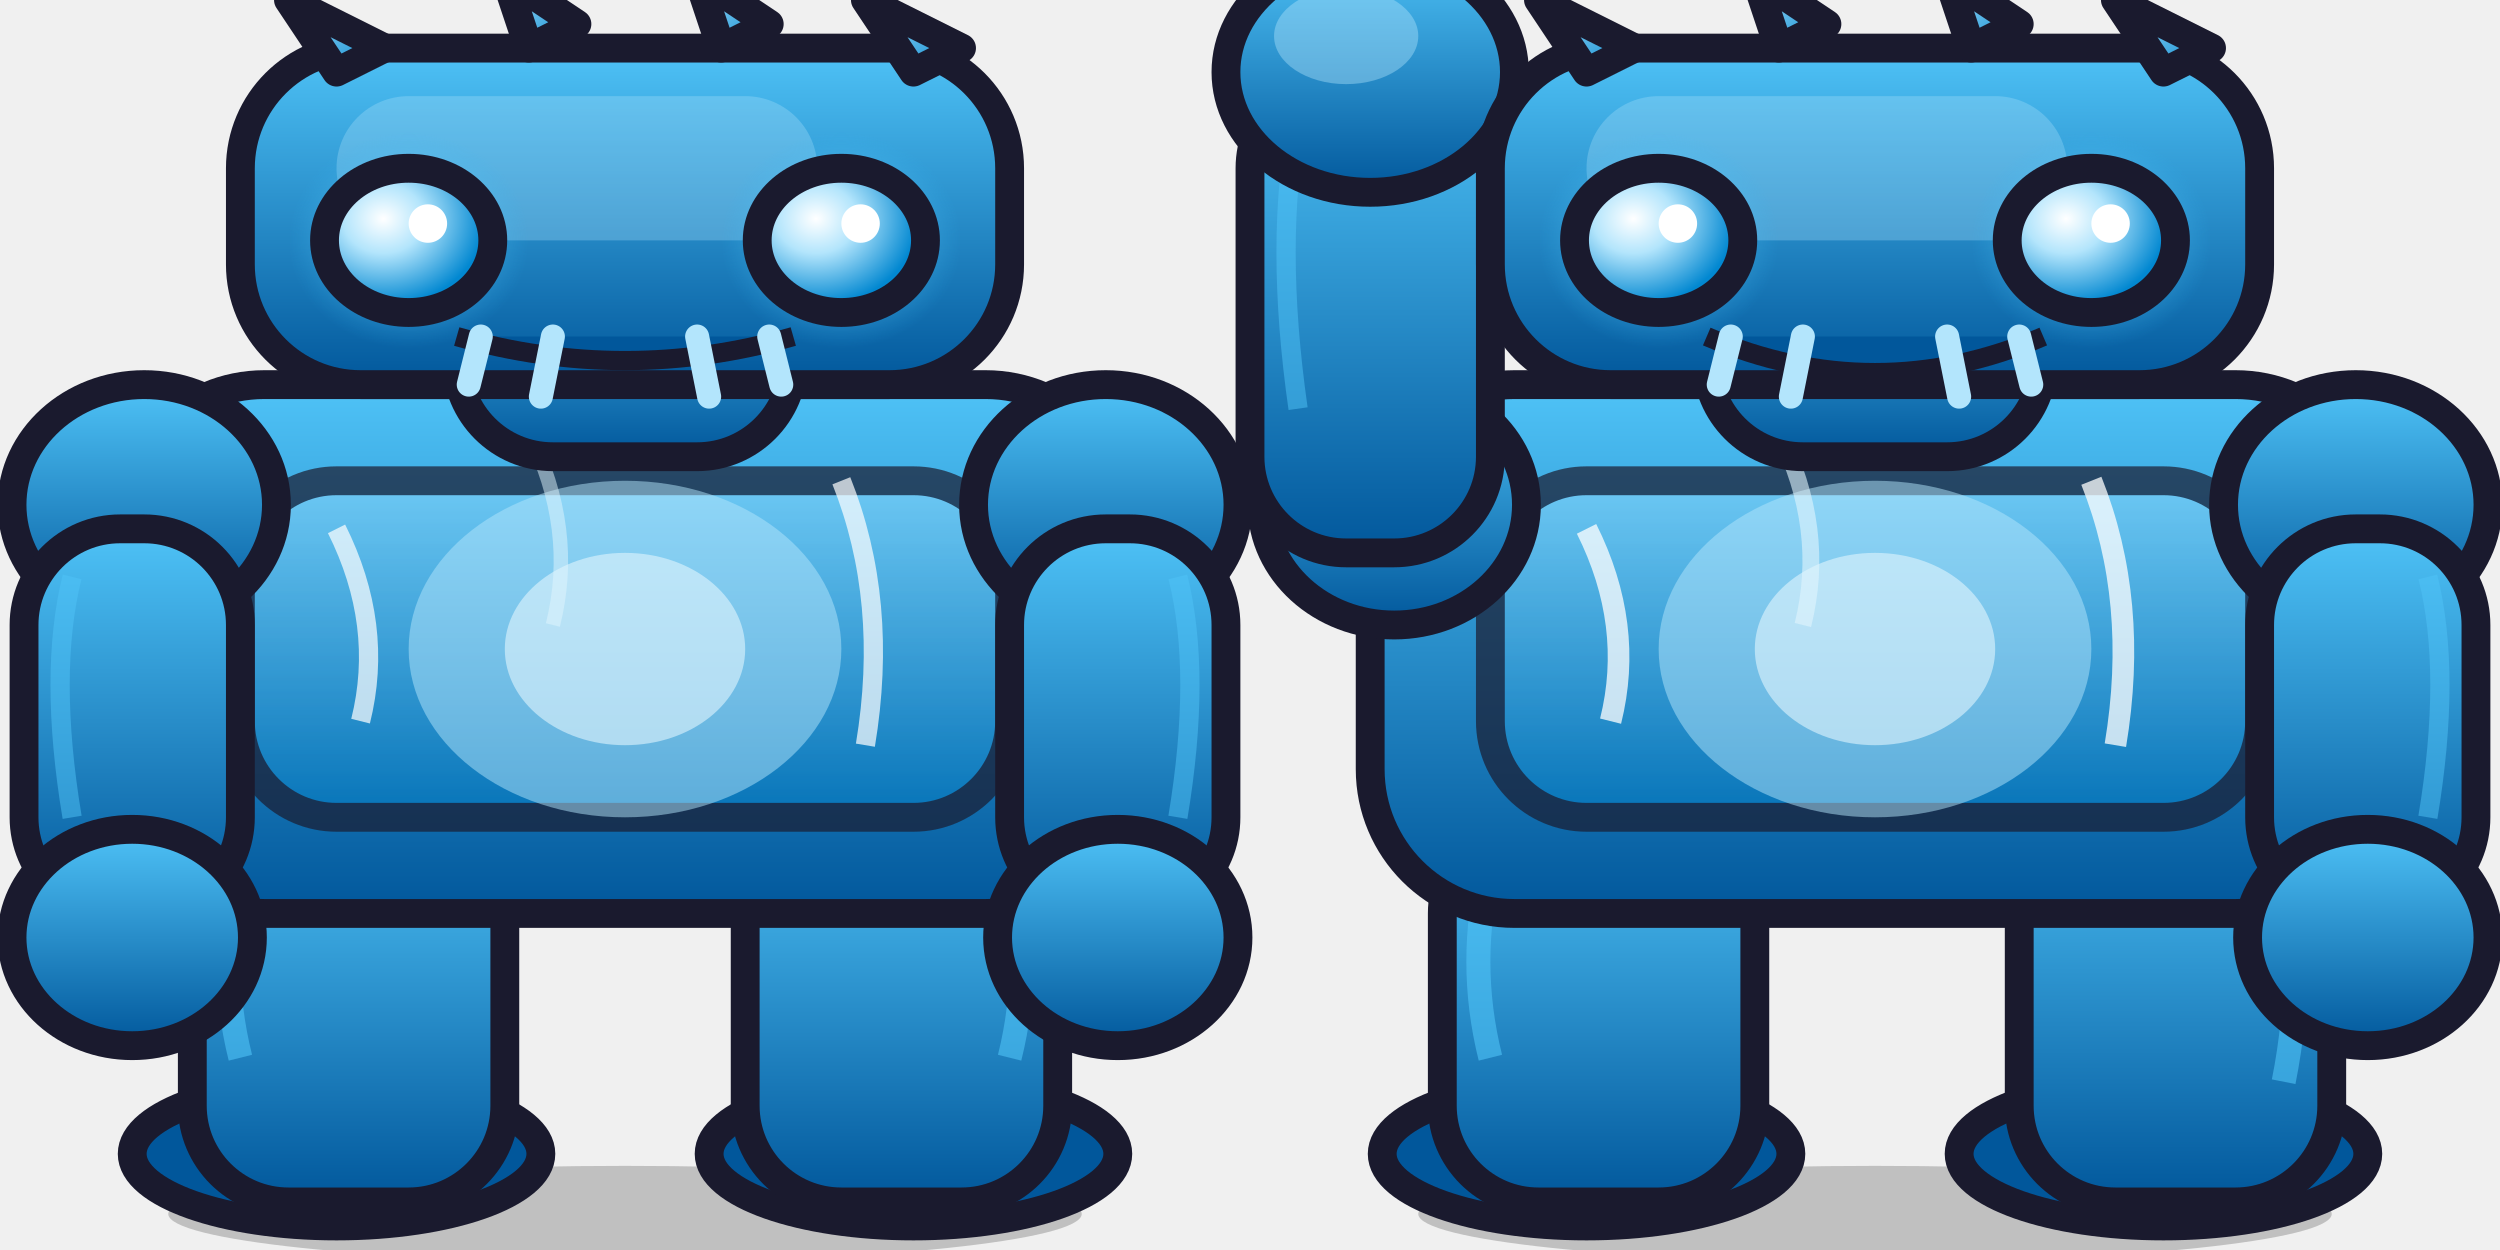
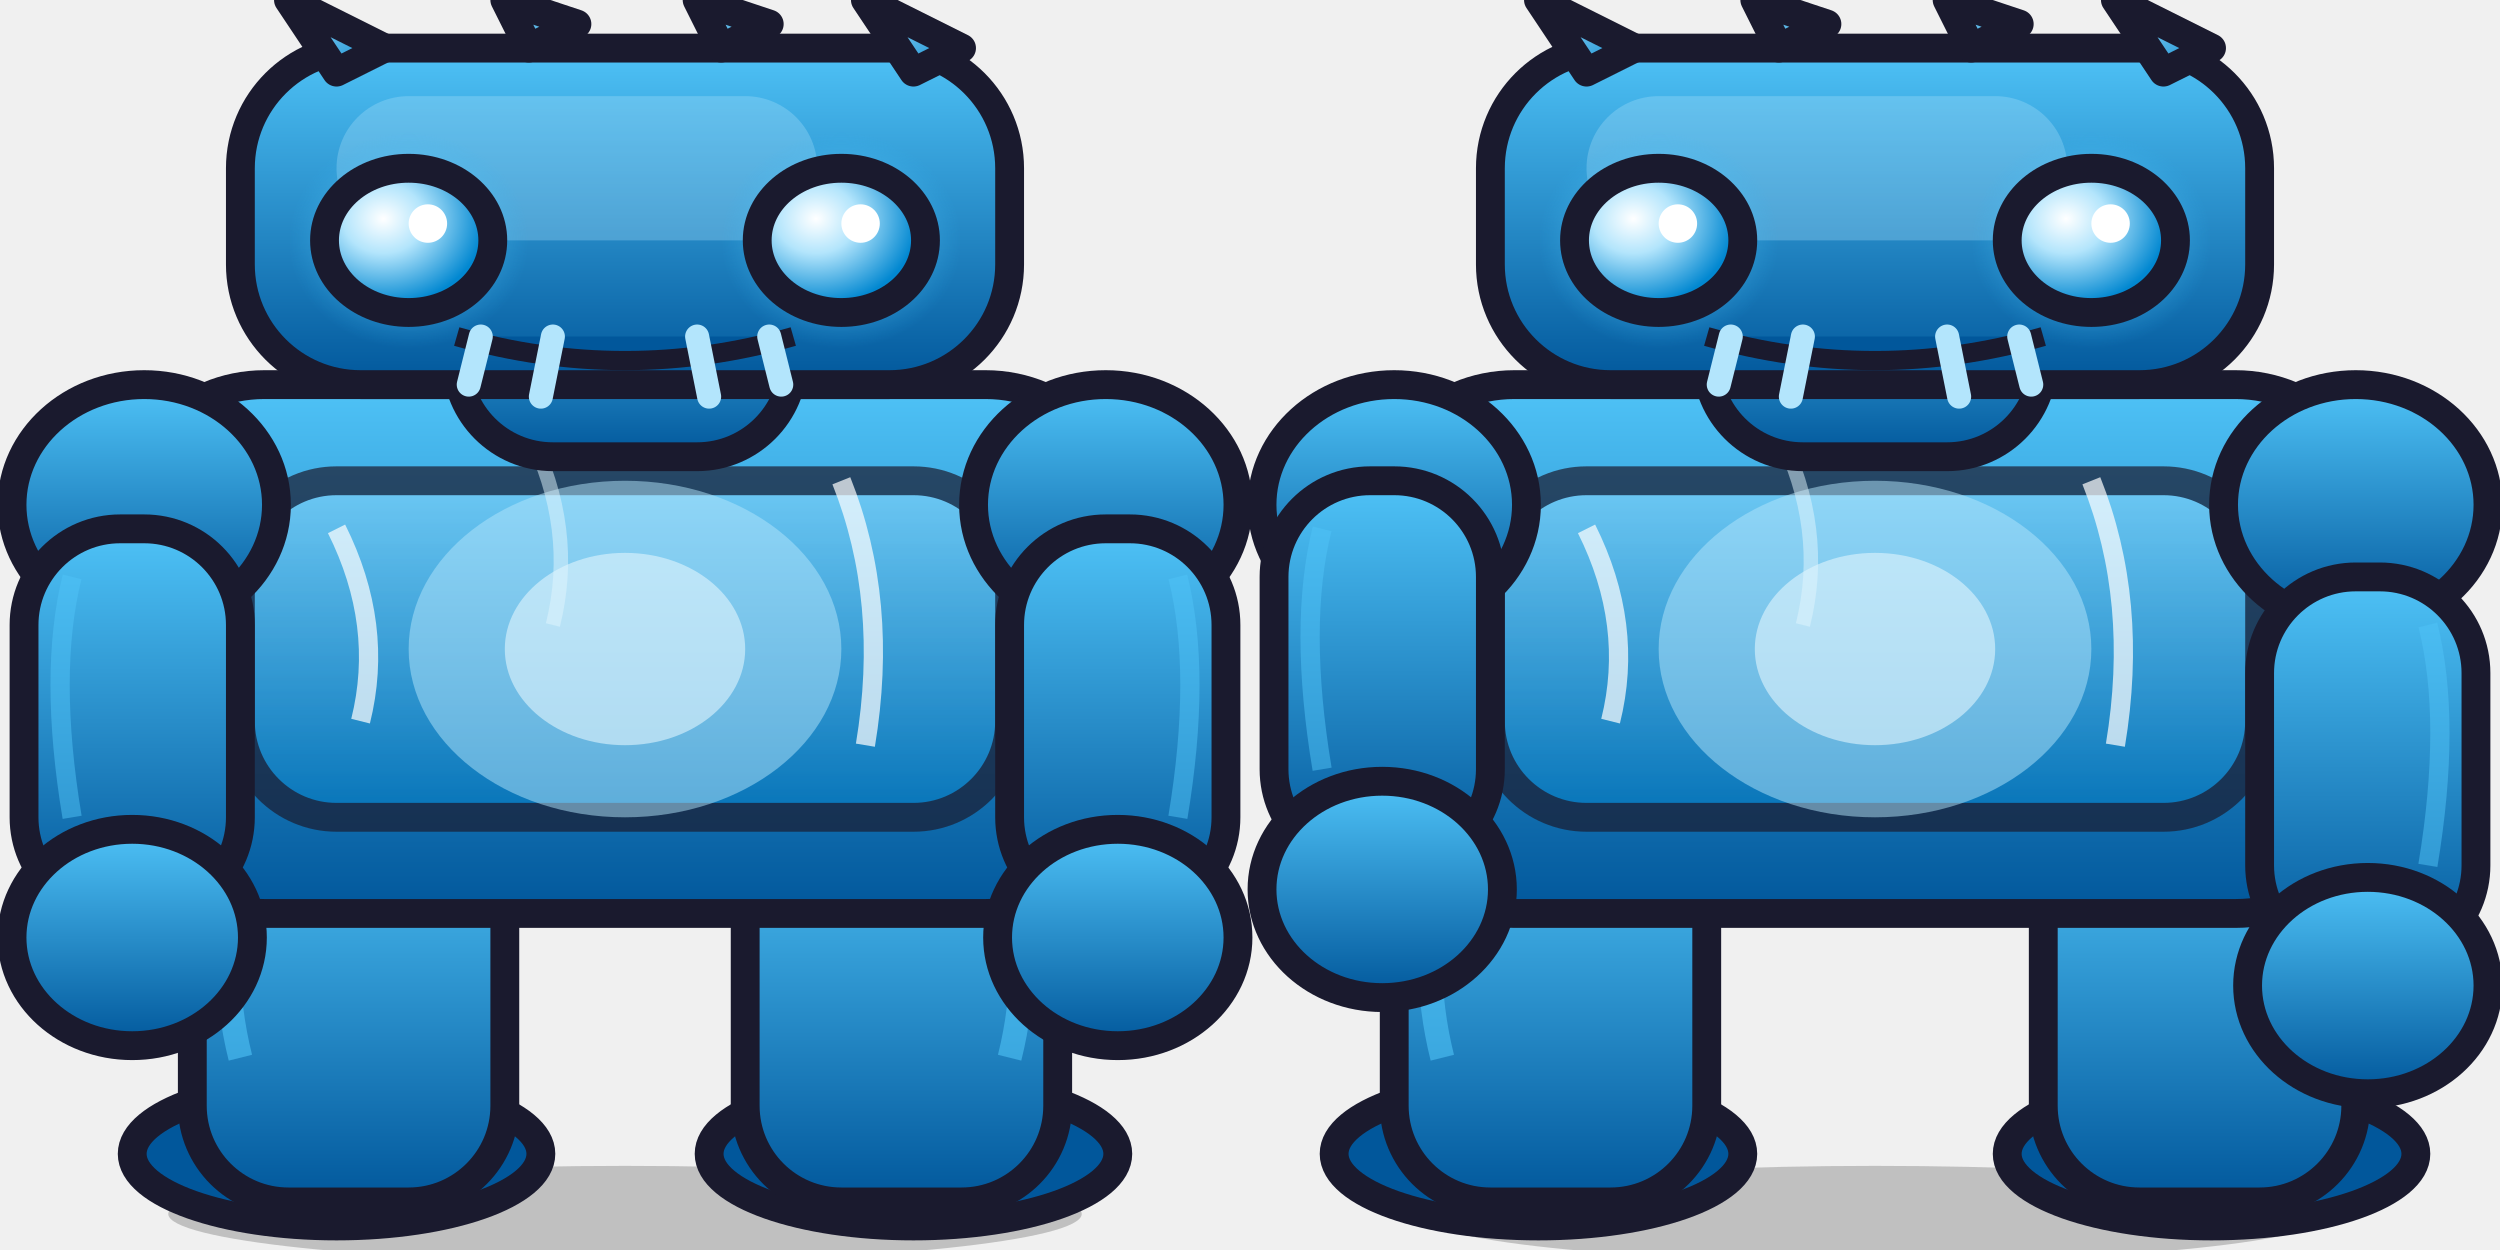
- <svg xmlns="http://www.w3.org/2000/svg" viewBox="0 0 104 52" width="104" height="52" shape-rendering="geometricPrecision">
+ <svg xmlns="http://www.w3.org/2000/svg" viewBox="0 0 104 52" width="416" height="208" shape-rendering="geometricPrecision">
  <defs>
    <linearGradient id="ig-body" x1="0" y1="0" x2="0" y2="1">
      <stop offset="0%" stop-color="#4fc3f7" />
      <stop offset="100%" stop-color="#01579b" />
    </linearGradient>
    <linearGradient id="ig-body-mid" x1="0" y1="0" x2="0" y2="1">
      <stop offset="0%" stop-color="#81d4fa" />
      <stop offset="100%" stop-color="#0277bd" />
    </linearGradient>
    <radialGradient id="ig-eye" cx="0.35" cy="0.35" r="0.6">
      <stop offset="0%" stop-color="#ffffff" />
      <stop offset="40%" stop-color="#b3e5fc" />
      <stop offset="100%" stop-color="#0288d1" />
    </radialGradient>
    <radialGradient id="ig-eye-glow" cx="0.5" cy="0.5" r="0.5">
      <stop offset="0%" stop-color="#e1f5fe" stop-opacity="0.9" />
      <stop offset="100%" stop-color="#29b6f6" stop-opacity="0" />
    </radialGradient>
    <linearGradient id="ig-crystal" x1="0" y1="0" x2="1" y2="1">
      <stop offset="0%" stop-color="#b3e5fc" />
      <stop offset="100%" stop-color="#0288d1" />
-     </linearGradient>
-     <linearGradient id="ig-arm-raise" x1="0" y1="1" x2="0" y2="0">
-       <stop offset="0%" stop-color="#01579b" />
-       <stop offset="100%" stop-color="#4fc3f7" />
    </linearGradient>
  </defs>
  <g stroke="#1a1a2e" stroke-width="1.2" stroke-linejoin="round">
    <ellipse cx="26" cy="50.5" rx="19" ry="2" fill="#000" opacity="0.2" stroke="none" />
    <ellipse cx="14" cy="48" rx="8.5" ry="3" fill="#01579b" />
    <ellipse cx="38" cy="48" rx="8.5" ry="3" fill="#01579b" />
    <rect x="8" y="34" width="13" height="16" rx="4" fill="url(#ig-body)" />
    <path d="M10,36 Q9,40 10,44" stroke="#4fc3f7" stroke-width="1" fill="none" opacity="0.6" />
    <rect x="31" y="34" width="13" height="16" rx="4" fill="url(#ig-body)" />
    <path d="M42,36 Q43,40 42,44" stroke="#4fc3f7" stroke-width="1" fill="none" opacity="0.6" />
    <rect x="5" y="16" width="42" height="22" rx="6" fill="url(#ig-body)" />
    <rect x="10" y="20" width="32" height="14" rx="4" fill="url(#ig-body-mid)" opacity="0.7" />
    <ellipse cx="26" cy="27" rx="9" ry="7" fill="#b3e5fc" opacity="0.5" stroke="none" />
    <ellipse cx="26" cy="27" rx="5" ry="4" fill="#e1f5fe" opacity="0.6" stroke="none" />
    <path d="M14,22 Q16,26 15,30" stroke="#ffffff" stroke-width="0.8" fill="none" opacity="0.7" />
    <path d="M35,20 Q37,25 36,31" stroke="#ffffff" stroke-width="0.8" fill="none" opacity="0.7" />
    <path d="M22,18 Q24,22 23,26" stroke="#e1f5fe" stroke-width="0.6" fill="none" opacity="0.5" />
    <circle cx="9" cy="24" r="1" fill="#fff" opacity="0.7" stroke="none" />
    <circle cx="43" cy="28" r="0.8" fill="#fff" opacity="0.6" stroke="none" />
    <circle cx="26" cy="17" r="1.2" fill="#e1f5fe" opacity="0.8" stroke="none" />
    <ellipse cx="6" cy="21" rx="5.5" ry="5" fill="url(#ig-body)" />
    <ellipse cx="46" cy="21" rx="5.5" ry="5" fill="url(#ig-body)" />
    <rect x="1" y="22" width="9" height="16" rx="4" fill="url(#ig-body)" />
    <path d="M3,24 Q2,28 3,34" stroke="#4fc3f7" stroke-width="0.8" fill="none" opacity="0.5" />
    <rect x="42" y="22" width="9" height="16" rx="4" fill="url(#ig-body)" />
    <path d="M49,24 Q50,28 49,34" stroke="#4fc3f7" stroke-width="0.8" fill="none" opacity="0.5" />
    <ellipse cx="5.5" cy="39" rx="5" ry="4.5" fill="url(#ig-body)" />
    <ellipse cx="46.5" cy="39" rx="5" ry="4.5" fill="url(#ig-body)" />
    <rect x="19" y="10" width="14" height="9" rx="4" fill="url(#ig-body)" />
    <rect x="10" y="2" width="32" height="14" rx="5" fill="url(#ig-body)" />
    <path d="M14,3 L12,0 L16,2Z" fill="url(#ig-crystal)" />
-     <path d="M22,2 L21,-1 L24,1Z" fill="url(#ig-crystal)" />
-     <path d="M30,2 L29,-1 L32,1Z" fill="url(#ig-crystal)" />
+     <path d="M22,2 L21,0 L24,1Z" fill="url(#ig-crystal)" />
+     <path d="M30,2 L29,0 L32,1Z" fill="url(#ig-crystal)" />
    <path d="M38,3 L36,0 L40,2Z" fill="url(#ig-crystal)" />
    <rect x="14" y="4" width="20" height="6" rx="3" fill="#b3e5fc" opacity="0.3" stroke="none" />
    <ellipse cx="17" cy="10" rx="5" ry="4.5" fill="url(#ig-eye-glow)" stroke="none" />
    <ellipse cx="35" cy="10" rx="5" ry="4.5" fill="url(#ig-eye-glow)" stroke="none" />
    <ellipse cx="17" cy="10" rx="3.5" ry="3" fill="url(#ig-eye)" />
    <circle cx="17.8" cy="9.3" r="0.8" fill="#fff" stroke="none" />
    <ellipse cx="35" cy="10" rx="3.5" ry="3" fill="url(#ig-eye)" />
    <circle cx="35.8" cy="9.3" r="0.8" fill="#fff" stroke="none" />
    <path d="M19,14 Q26,16 33,14" fill="#01579b" stroke="#1a1a2e" stroke-width="0.8" />
    <path d="M20,14 L19.5,16" stroke="#b3e5fc" stroke-width="1" fill="none" stroke-linecap="round" />
    <path d="M23,14 L22.5,16.5" stroke="#b3e5fc" stroke-width="1" fill="none" stroke-linecap="round" />
    <path d="M29,14 L29.5,16.5" stroke="#b3e5fc" stroke-width="1" fill="none" stroke-linecap="round" />
    <path d="M32,14 L32.5,16" stroke="#b3e5fc" stroke-width="1" fill="none" stroke-linecap="round" />
  </g>
  <g transform="translate(52,0)" stroke="#1a1a2e" stroke-width="1.2" stroke-linejoin="round">
    <ellipse cx="26" cy="50.5" rx="19" ry="2" fill="#000" opacity="0.2" stroke="none" />
-     <ellipse cx="14" cy="48" rx="8.5" ry="3" fill="#01579b" />
-     <ellipse cx="38" cy="48" rx="8.5" ry="3" fill="#01579b" />
-     <rect x="8" y="34" width="13" height="16" rx="4" fill="url(#ig-body)" />
-     <path d="M10,36 Q9,40 10,44" stroke="#4fc3f7" stroke-width="1" fill="none" opacity="0.6" />
-     <rect x="32" y="33" width="13" height="17" rx="4" fill="url(#ig-body)" />
-     <path d="M43,35 Q44,40 43,45" stroke="#4fc3f7" stroke-width="1" fill="none" opacity="0.6" />
+     <ellipse cx="12" cy="48" rx="8.5" ry="3" fill="#01579b" />
+     <ellipse cx="40" cy="48" rx="8.5" ry="3" fill="#01579b" />
+     <rect x="6" y="34" width="13" height="16" rx="4" fill="url(#ig-body)" />
+     <path d="M8,36 Q7,40 8,44" stroke="#4fc3f7" stroke-width="1" fill="none" opacity="0.6" />
+     <rect x="33" y="34" width="13" height="16" rx="4" fill="url(#ig-body)" />
+     <path d="M44,36 Q45,40 44,44" stroke="#4fc3f7" stroke-width="1" fill="none" opacity="0.6" />
    <rect x="5" y="16" width="42" height="22" rx="6" fill="url(#ig-body)" />
    <rect x="10" y="20" width="32" height="14" rx="4" fill="url(#ig-body-mid)" opacity="0.7" />
    <ellipse cx="26" cy="27" rx="9" ry="7" fill="#b3e5fc" opacity="0.5" stroke="none" />
    <ellipse cx="26" cy="27" rx="5" ry="4" fill="#e1f5fe" opacity="0.6" stroke="none" />
-     <path d="M14,22 Q16,26 15,30" stroke="#ffffff" stroke-width="0.9" fill="none" opacity="0.75" />
-     <path d="M35,20 Q37,25 36,31" stroke="#ffffff" stroke-width="0.9" fill="none" opacity="0.75" />
-     <path d="M22,18 Q24,22 23,26" stroke="#e1f5fe" stroke-width="0.7" fill="none" opacity="0.6" />
+     <path d="M14,22 Q16,26 15,30" stroke="#ffffff" stroke-width="0.8" fill="none" opacity="0.7" />
+     <path d="M35,20 Q37,25 36,31" stroke="#ffffff" stroke-width="0.8" fill="none" opacity="0.7" />
+     <path d="M22,18 Q24,22 23,26" stroke="#e1f5fe" stroke-width="0.6" fill="none" opacity="0.5" />
    <circle cx="9" cy="24" r="1" fill="#fff" opacity="0.7" stroke="none" />
    <circle cx="43" cy="28" r="0.8" fill="#fff" opacity="0.6" stroke="none" />
    <circle cx="26" cy="17" r="1.2" fill="#e1f5fe" opacity="0.8" stroke="none" />
-     <circle cx="3" cy="8" r="1" fill="#e1f5fe" opacity="0.8" stroke="none" />
-     <circle cx="5" cy="5" r="0.7" fill="#fff" opacity="0.7" stroke="none" />
-     <circle cx="1" cy="12" r="0.6" fill="#b3e5fc" opacity="0.6" stroke="none" />
    <ellipse cx="6" cy="21" rx="5.5" ry="5" fill="url(#ig-body)" />
    <ellipse cx="46" cy="21" rx="5.5" ry="5" fill="url(#ig-body)" />
-     <rect x="0" y="3" width="10" height="20" rx="4" fill="url(#ig-arm-raise)" />
-     <path d="M2,5 Q1,10 2,17" stroke="#4fc3f7" stroke-width="0.8" fill="none" opacity="0.5" />
-     <ellipse cx="5" cy="3" rx="6" ry="5" fill="url(#ig-body)" />
-     <ellipse cx="4" cy="1.5" rx="3" ry="2" fill="#b3e5fc" opacity="0.4" stroke="none" />
-     <rect x="42" y="22" width="9" height="16" rx="4" fill="url(#ig-body)" />
-     <path d="M49,24 Q50,28 49,34" stroke="#4fc3f7" stroke-width="0.8" fill="none" opacity="0.5" />
-     <ellipse cx="46.5" cy="39" rx="5" ry="4.5" fill="url(#ig-body)" />
+     <rect x="1" y="20" width="9" height="16" rx="4" fill="url(#ig-body)" />
+     <path d="M3,22 Q2,26 3,32" stroke="#4fc3f7" stroke-width="0.8" fill="none" opacity="0.5" />
+     <rect x="42" y="24" width="9" height="16" rx="4" fill="url(#ig-body)" />
+     <path d="M49,26 Q50,30 49,36" stroke="#4fc3f7" stroke-width="0.8" fill="none" opacity="0.5" />
+     <ellipse cx="5.5" cy="37" rx="5" ry="4.5" fill="url(#ig-body)" />
+     <ellipse cx="46.5" cy="41" rx="5" ry="4.5" fill="url(#ig-body)" />
    <rect x="19" y="10" width="14" height="9" rx="4" fill="url(#ig-body)" />
    <rect x="10" y="2" width="32" height="14" rx="5" fill="url(#ig-body)" />
    <path d="M14,3 L12,0 L16,2Z" fill="url(#ig-crystal)" />
-     <path d="M22,2 L21,-1 L24,1Z" fill="url(#ig-crystal)" />
-     <path d="M30,2 L29,-1 L32,1Z" fill="url(#ig-crystal)" />
+     <path d="M22,2 L21,0 L24,1Z" fill="url(#ig-crystal)" />
+     <path d="M30,2 L29,0 L32,1Z" fill="url(#ig-crystal)" />
    <path d="M38,3 L36,0 L40,2Z" fill="url(#ig-crystal)" />
    <rect x="14" y="4" width="20" height="6" rx="3" fill="#b3e5fc" opacity="0.3" stroke="none" />
    <ellipse cx="17" cy="10" rx="5" ry="4.5" fill="url(#ig-eye-glow)" stroke="none" />
    <ellipse cx="35" cy="10" rx="5" ry="4.5" fill="url(#ig-eye-glow)" stroke="none" />
    <ellipse cx="17" cy="10" rx="3.5" ry="3" fill="url(#ig-eye)" />
    <circle cx="17.8" cy="9.3" r="0.8" fill="#fff" stroke="none" />
    <ellipse cx="35" cy="10" rx="3.5" ry="3" fill="url(#ig-eye)" />
    <circle cx="35.8" cy="9.3" r="0.8" fill="#fff" stroke="none" />
-     <path d="M19,14 Q26,17 33,14" fill="#01579b" stroke="#1a1a2e" stroke-width="0.8" />
+     <path d="M19,14 Q26,16 33,14" fill="#01579b" stroke="#1a1a2e" stroke-width="0.8" />
    <path d="M20,14 L19.5,16" stroke="#b3e5fc" stroke-width="1" fill="none" stroke-linecap="round" />
    <path d="M23,14 L22.5,16.5" stroke="#b3e5fc" stroke-width="1" fill="none" stroke-linecap="round" />
    <path d="M29,14 L29.5,16.5" stroke="#b3e5fc" stroke-width="1" fill="none" stroke-linecap="round" />
    <path d="M32,14 L32.5,16" stroke="#b3e5fc" stroke-width="1" fill="none" stroke-linecap="round" />
  </g>
</svg>
